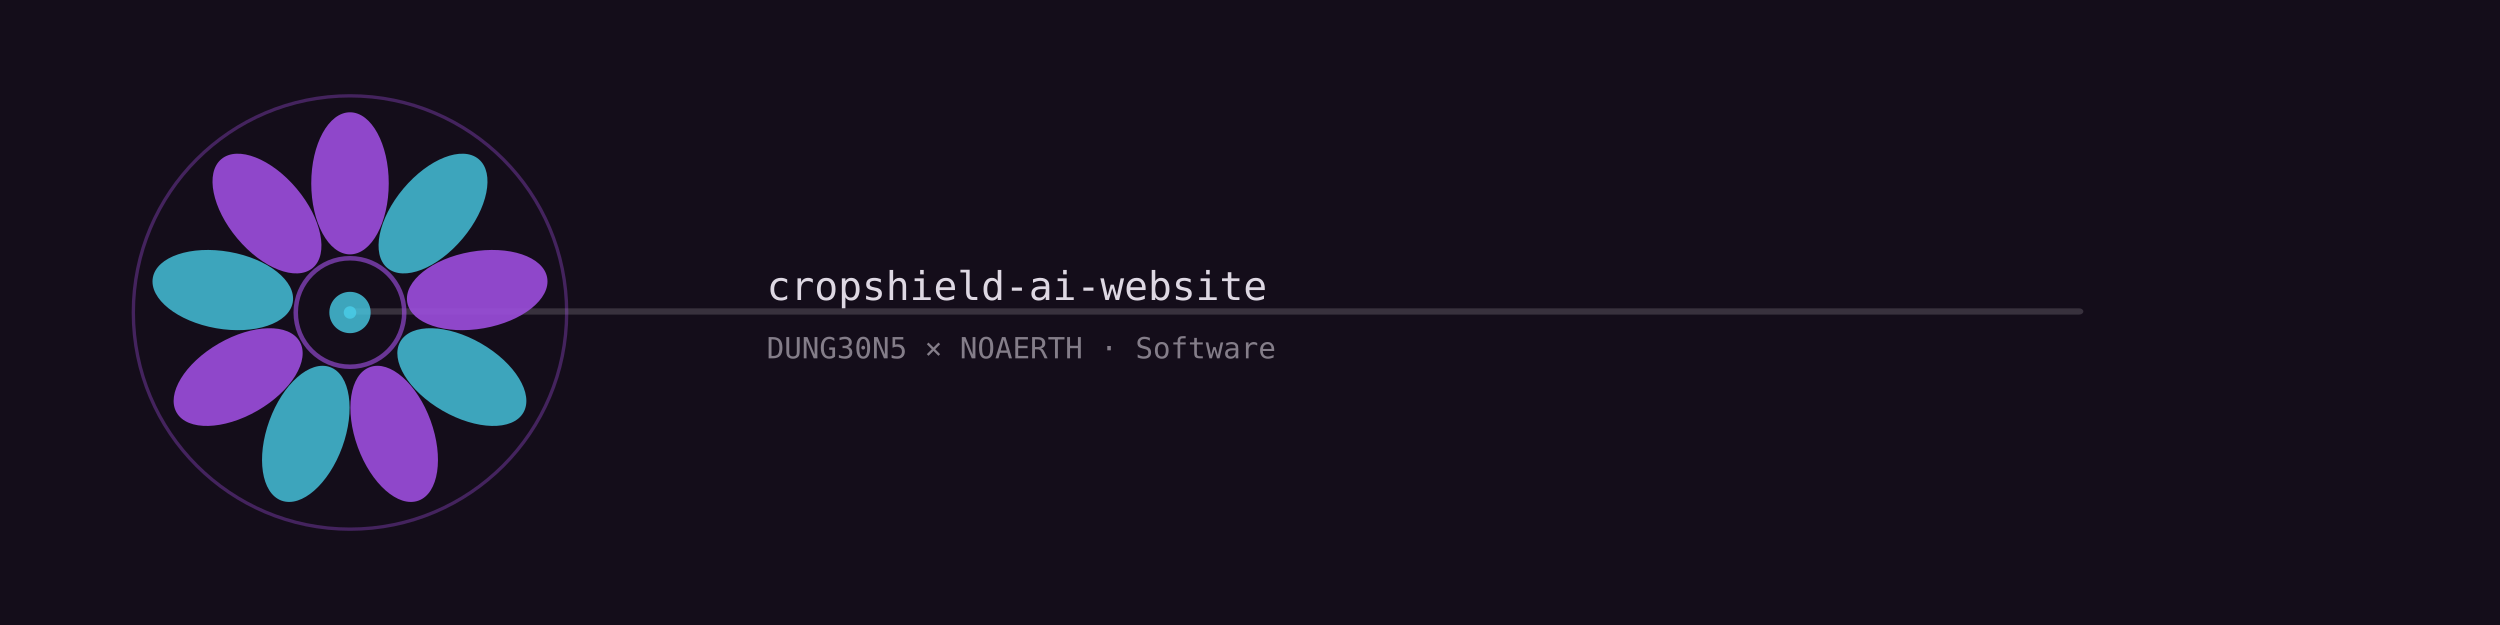
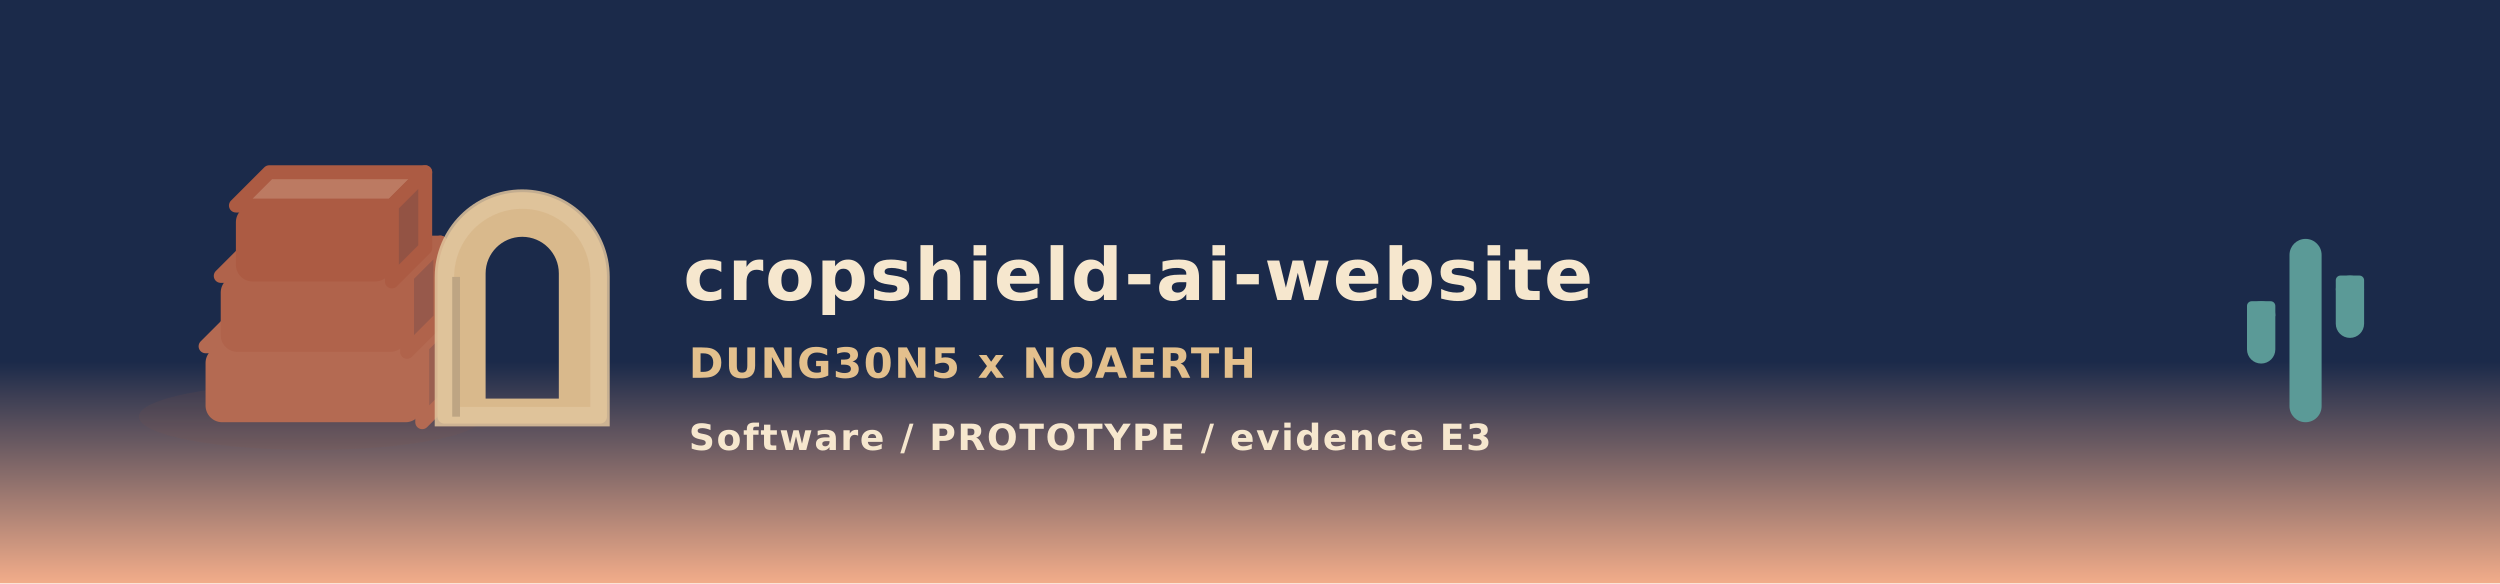
- <svg xmlns="http://www.w3.org/2000/svg" viewBox="0 0 1200 300" width="1200" height="300" role="img" aria-label="cropshield-ai-website identity object">
-   <rect width="1200" height="300" fill="#140d1a" />
-   <defs>
-     <linearGradient id="gft" x1="0" y1="0" x2="1" y2="1">
-       <stop offset="0%" stop-color="#9d4edd" />
-       <stop offset="100%" stop-color="#48cae4" />
-     </linearGradient>
-   </defs>
-   <rect x="168.00" y="148.00" width="832.00" height="3.00" rx="2.00" fill="rgba(244,238,248,0.160)" opacity="1.00" />
+ <svg xmlns="http://www.w3.org/2000/svg" width="900" height="210" viewBox="0 0 900 210" role="img" aria-label="cropshield-ai-website - identity object">
+   <linearGradient id="skyf" x1="0" y1="0" x2="0" y2="1">
+     <stop offset="0" stop-color="#1b2a4a" />
+     <stop offset="0.62" stop-color="#1b2a4a" />
+     <stop offset="1" stop-color="#f3ad8a" />
+   </linearGradient>
+   <rect width="900" height="210" fill="url(#skyf)" />
+   <rect x="0" y="352" width="900" height="-142" fill="#e3c08d" />
+   <rect x="0" y="352" width="900" height="3" fill="#e6c596" />
+   <ellipse cx="112" cy="150" rx="62" ry="12" fill="rgba(138,90,68,0.11)" />
  <g>
-     <ellipse cx="168.00" cy="88.00" rx="18.60" ry="34.10" fill="rgba(157,78,221,0.900)" opacity="1.00" transform="rotate(0.0 168.00 88.00)" />
-     <ellipse cx="207.85" cy="102.51" rx="18.60" ry="34.10" fill="rgba(72,202,228,0.800)" opacity="1.00" transform="rotate(40.0 207.85 102.51)" />
-     <ellipse cx="229.06" cy="139.23" rx="18.60" ry="34.10" fill="rgba(157,78,221,0.900)" opacity="1.00" transform="rotate(80.0 229.06 139.23)" />
-     <ellipse cx="221.69" cy="181.00" rx="18.60" ry="34.10" fill="rgba(72,202,228,0.800)" opacity="1.00" transform="rotate(120.0 221.69 181.00)" />
-     <ellipse cx="189.21" cy="208.26" rx="18.60" ry="34.10" fill="rgba(157,78,221,0.900)" opacity="1.00" transform="rotate(160.0 189.21 208.26)" />
-     <ellipse cx="146.79" cy="208.26" rx="18.60" ry="34.10" fill="rgba(72,202,228,0.800)" opacity="1.00" transform="rotate(200.0 146.79 208.26)" />
-     <ellipse cx="114.31" cy="181.00" rx="18.60" ry="34.10" fill="rgba(157,78,221,0.900)" opacity="1.00" transform="rotate(240.0 114.31 181.00)" />
-     <ellipse cx="106.94" cy="139.23" rx="18.60" ry="34.10" fill="rgba(72,202,228,0.800)" opacity="1.00" transform="rotate(280.0 106.94 139.23)" />
-     <ellipse cx="128.15" cy="102.51" rx="18.60" ry="34.10" fill="rgba(157,78,221,0.900)" opacity="1.00" transform="rotate(320.0 128.15 102.51)" />
-     <circle cx="168.00" cy="150.00" r="26.04" fill="none" stroke="rgba(157,78,221,0.900)" stroke-width="2.17" opacity="0.70" />
-     <circle cx="168.00" cy="150.00" r="9.92" fill="rgba(72,202,228,0.800)" opacity="1.00" />
-     <animate attributeName="opacity" values="0.25;1.0;0.25" dur="14.4s" begin="0s" repeatCount="indefinite" />
+     <path d="M74,124.67 L152,124.67 L164,112.67 L86,112.67 Z" fill="#c3866d" stroke="#b46a52" stroke-width="5" stroke-linejoin="round" />
+     <path d="M152,124.67 L164,112.67 L164,140 L152,152 Z" fill="#9a5f51" stroke="#b46a52" stroke-width="5" stroke-linejoin="round" />
+     <rect x="74" y="124.67" width="78" height="27.33" rx="6" fill="#b46a52" />
+     <path d="M79.46,99.33 L146.54,99.33 L158.54,87.33 L91.46,87.33 Z" fill="#bf8068" stroke="#b0634b" stroke-width="5" stroke-linejoin="round" />
+     <path d="M146.54,99.33 L158.54,87.33 L158.54,114.67 L146.54,126.67 Z" fill="#97594b" stroke="#b0634b" stroke-width="5" stroke-linejoin="round" />
+     <rect x="79.46" y="99.33" width="67.08" height="27.33" rx="6" fill="#b0634b" />
+     <path d="M84.92,74 L141.08,74 L153.08,62 L96.92,62 Z" fill="#bc7a62" stroke="#ac5b43" stroke-width="5" stroke-linejoin="round" />
+     <path d="M141.08,74 L153.08,62 L153.08,89.33 L141.08,101.33 Z" fill="#935344" stroke="#ac5b43" stroke-width="5" stroke-linejoin="round" />
+     <rect x="84.92" y="74" width="56.16" height="27.33" rx="6" fill="#ac5b43" />
+     <animate attributeName="opacity" values="0.72;1;0.72" dur="6s" begin="0s" repeatCount="indefinite" />
  </g>
-   <g>
-     <ellipse cx="168.00" cy="88.00" rx="18.60" ry="34.10" fill="none" opacity="1.00" transform="rotate(0.0 168.00 88.00)" />
-     <ellipse cx="207.85" cy="102.51" rx="18.60" ry="34.10" fill="none" opacity="1.00" transform="rotate(40.0 207.85 102.51)" />
-     <ellipse cx="229.06" cy="139.23" rx="18.60" ry="34.10" fill="none" opacity="1.00" transform="rotate(80.0 229.06 139.23)" />
-     <ellipse cx="221.69" cy="181.00" rx="18.60" ry="34.10" fill="none" opacity="1.00" transform="rotate(120.0 221.69 181.00)" />
-     <ellipse cx="189.21" cy="208.26" rx="18.60" ry="34.10" fill="none" opacity="1.00" transform="rotate(160.0 189.21 208.26)" />
-     <ellipse cx="146.79" cy="208.26" rx="18.60" ry="34.10" fill="none" opacity="1.00" transform="rotate(200.0 146.79 208.26)" />
-     <ellipse cx="114.31" cy="181.00" rx="18.60" ry="34.10" fill="none" opacity="1.00" transform="rotate(240.0 114.31 181.00)" />
-     <ellipse cx="106.94" cy="139.23" rx="18.60" ry="34.10" fill="none" opacity="1.00" transform="rotate(280.0 106.94 139.23)" />
-     <ellipse cx="128.15" cy="102.51" rx="18.60" ry="34.10" fill="none" opacity="1.00" transform="rotate(320.0 128.15 102.51)" />
-     <circle cx="168.00" cy="150.00" r="26.04" fill="none" stroke="none" stroke-width="2.17" opacity="0.70" />
-     <circle cx="168.00" cy="150.00" r="9.92" fill="none" opacity="1.00" />
-     <animateTransform attributeName="transform" type="rotate" values="0.0 0.00 0.00 360.0 0.00 0.00" dur="28.8s" begin="0s" repeatCount="indefinite" />
-   </g>
-   <g>
-     <circle cx="168.00" cy="150.00" r="104.00" fill="none" stroke="rgba(157,78,221,0.350)" stroke-width="1.60" opacity="1.00" />
-     <animate attributeName="opacity" values="0.25;1.0;0.25" dur="14.4s" begin="0s" repeatCount="indefinite" />
-   </g>
-   <circle cx="168" cy="150" r="3" fill="rgba(72,202,228,0.900)">
-     <animate attributeName="opacity" values="0.35;0.95;0.35" dur="14.4s" begin="0s" repeatCount="indefinite" />
-   </circle>
-   <text x="368" y="144" font-family="ui-monospace,Menlo,monospace" font-size="19" fill="rgba(244,238,248,0.900)">cropshield-ai-website</text>
-   <text x="368" y="172" font-family="ui-monospace,Menlo,monospace" font-size="14" fill="rgba(244,238,248,0.500)">DUNG30N5 × NOAERTH · Software</text>
+   <path d="M160,150 L160,99.68 A28,28 0 0 1 216,99.68 L216,150 Z M172.32,146 L172.32,98.43 A15.68,15.68 0 0 1 203.68,98.43 L203.68,146 Z" fill="#d9b98c" fill-rule="evenodd" stroke="#d9b98c" stroke-width="5" stroke-linejoin="round" />
+   <path d="M160,150 L160,99.68 A28,28 0 0 1 216,99.68 L216,150 Z" fill="none" stroke="#e0c49c" stroke-width="7" stroke-linecap="round" opacity="0.85" />
+   <rect x="162.8" y="99.68" width="2.8" height="50.32" fill="#bea583" />
+   <text x="246" y="108" font-family="Verdana,DejaVu Sans,sans-serif" font-size="26" font-weight="700" letter-spacing="0.6" fill="#f6e7ce" text-anchor="start">cropshield-ai-website</text>
+   <text x="248" y="136" font-family="Verdana,DejaVu Sans,sans-serif" font-size="15" font-weight="700" letter-spacing="0.6" fill="#e3c08d" text-anchor="start">DUNG30N5 x NOAERTH</text>
+   <text x="248" y="162" font-family="Verdana,DejaVu Sans,sans-serif" font-size="13" font-weight="700" letter-spacing="0.6" fill="#f6e7ce" text-anchor="start">Software  /  PROTOTYPE  /  evidence E3</text>
+   <rect x="824.22" y="86" width="11.56" height="66" rx="5.78" fill="#5b9a97" />
+   <rect x="808.92" y="108.44" width="10.2" height="22.44" rx="5.1" fill="#5b9a97" />
+   <rect x="808.92" y="108.44" width="10.2" height="6.6" rx="1.7" fill="#5b9a97" />
+   <rect x="840.88" y="99.2" width="10.2" height="22.44" rx="5.1" fill="#5b9a97" />
+   <rect x="840.88" y="99.2" width="10.2" height="6.6" rx="1.7" fill="#5b9a97" />
</svg>
